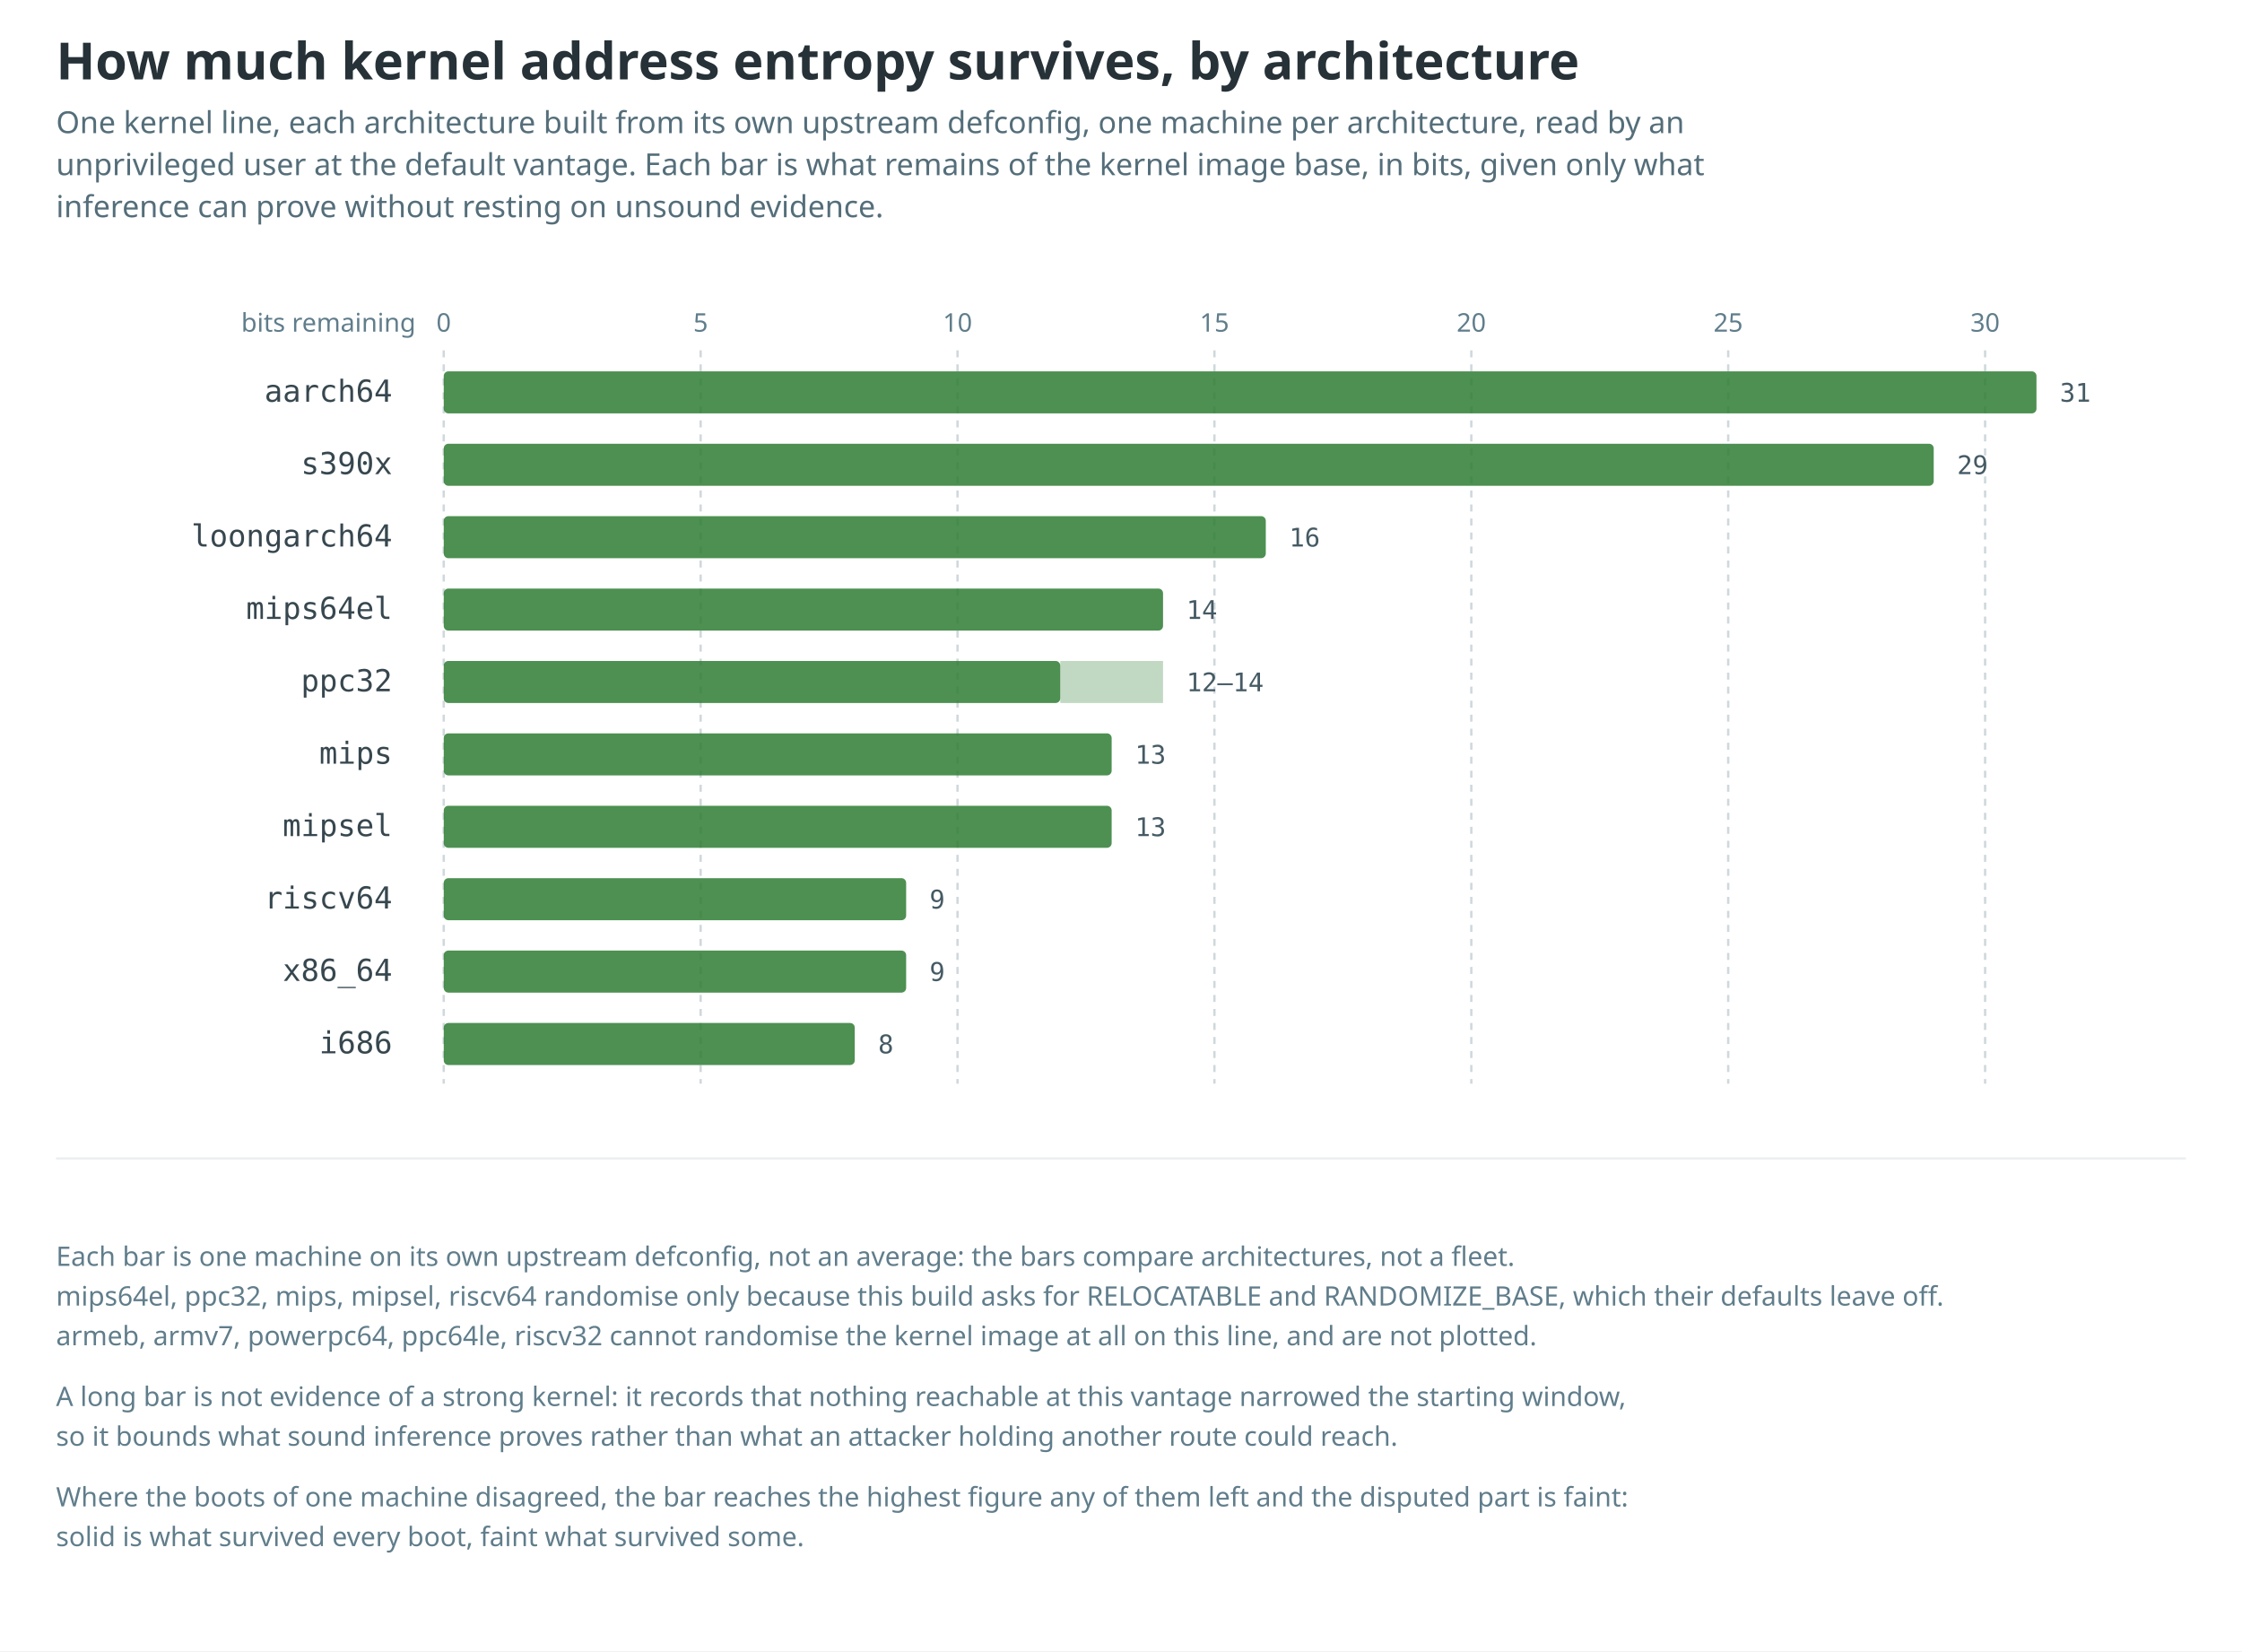
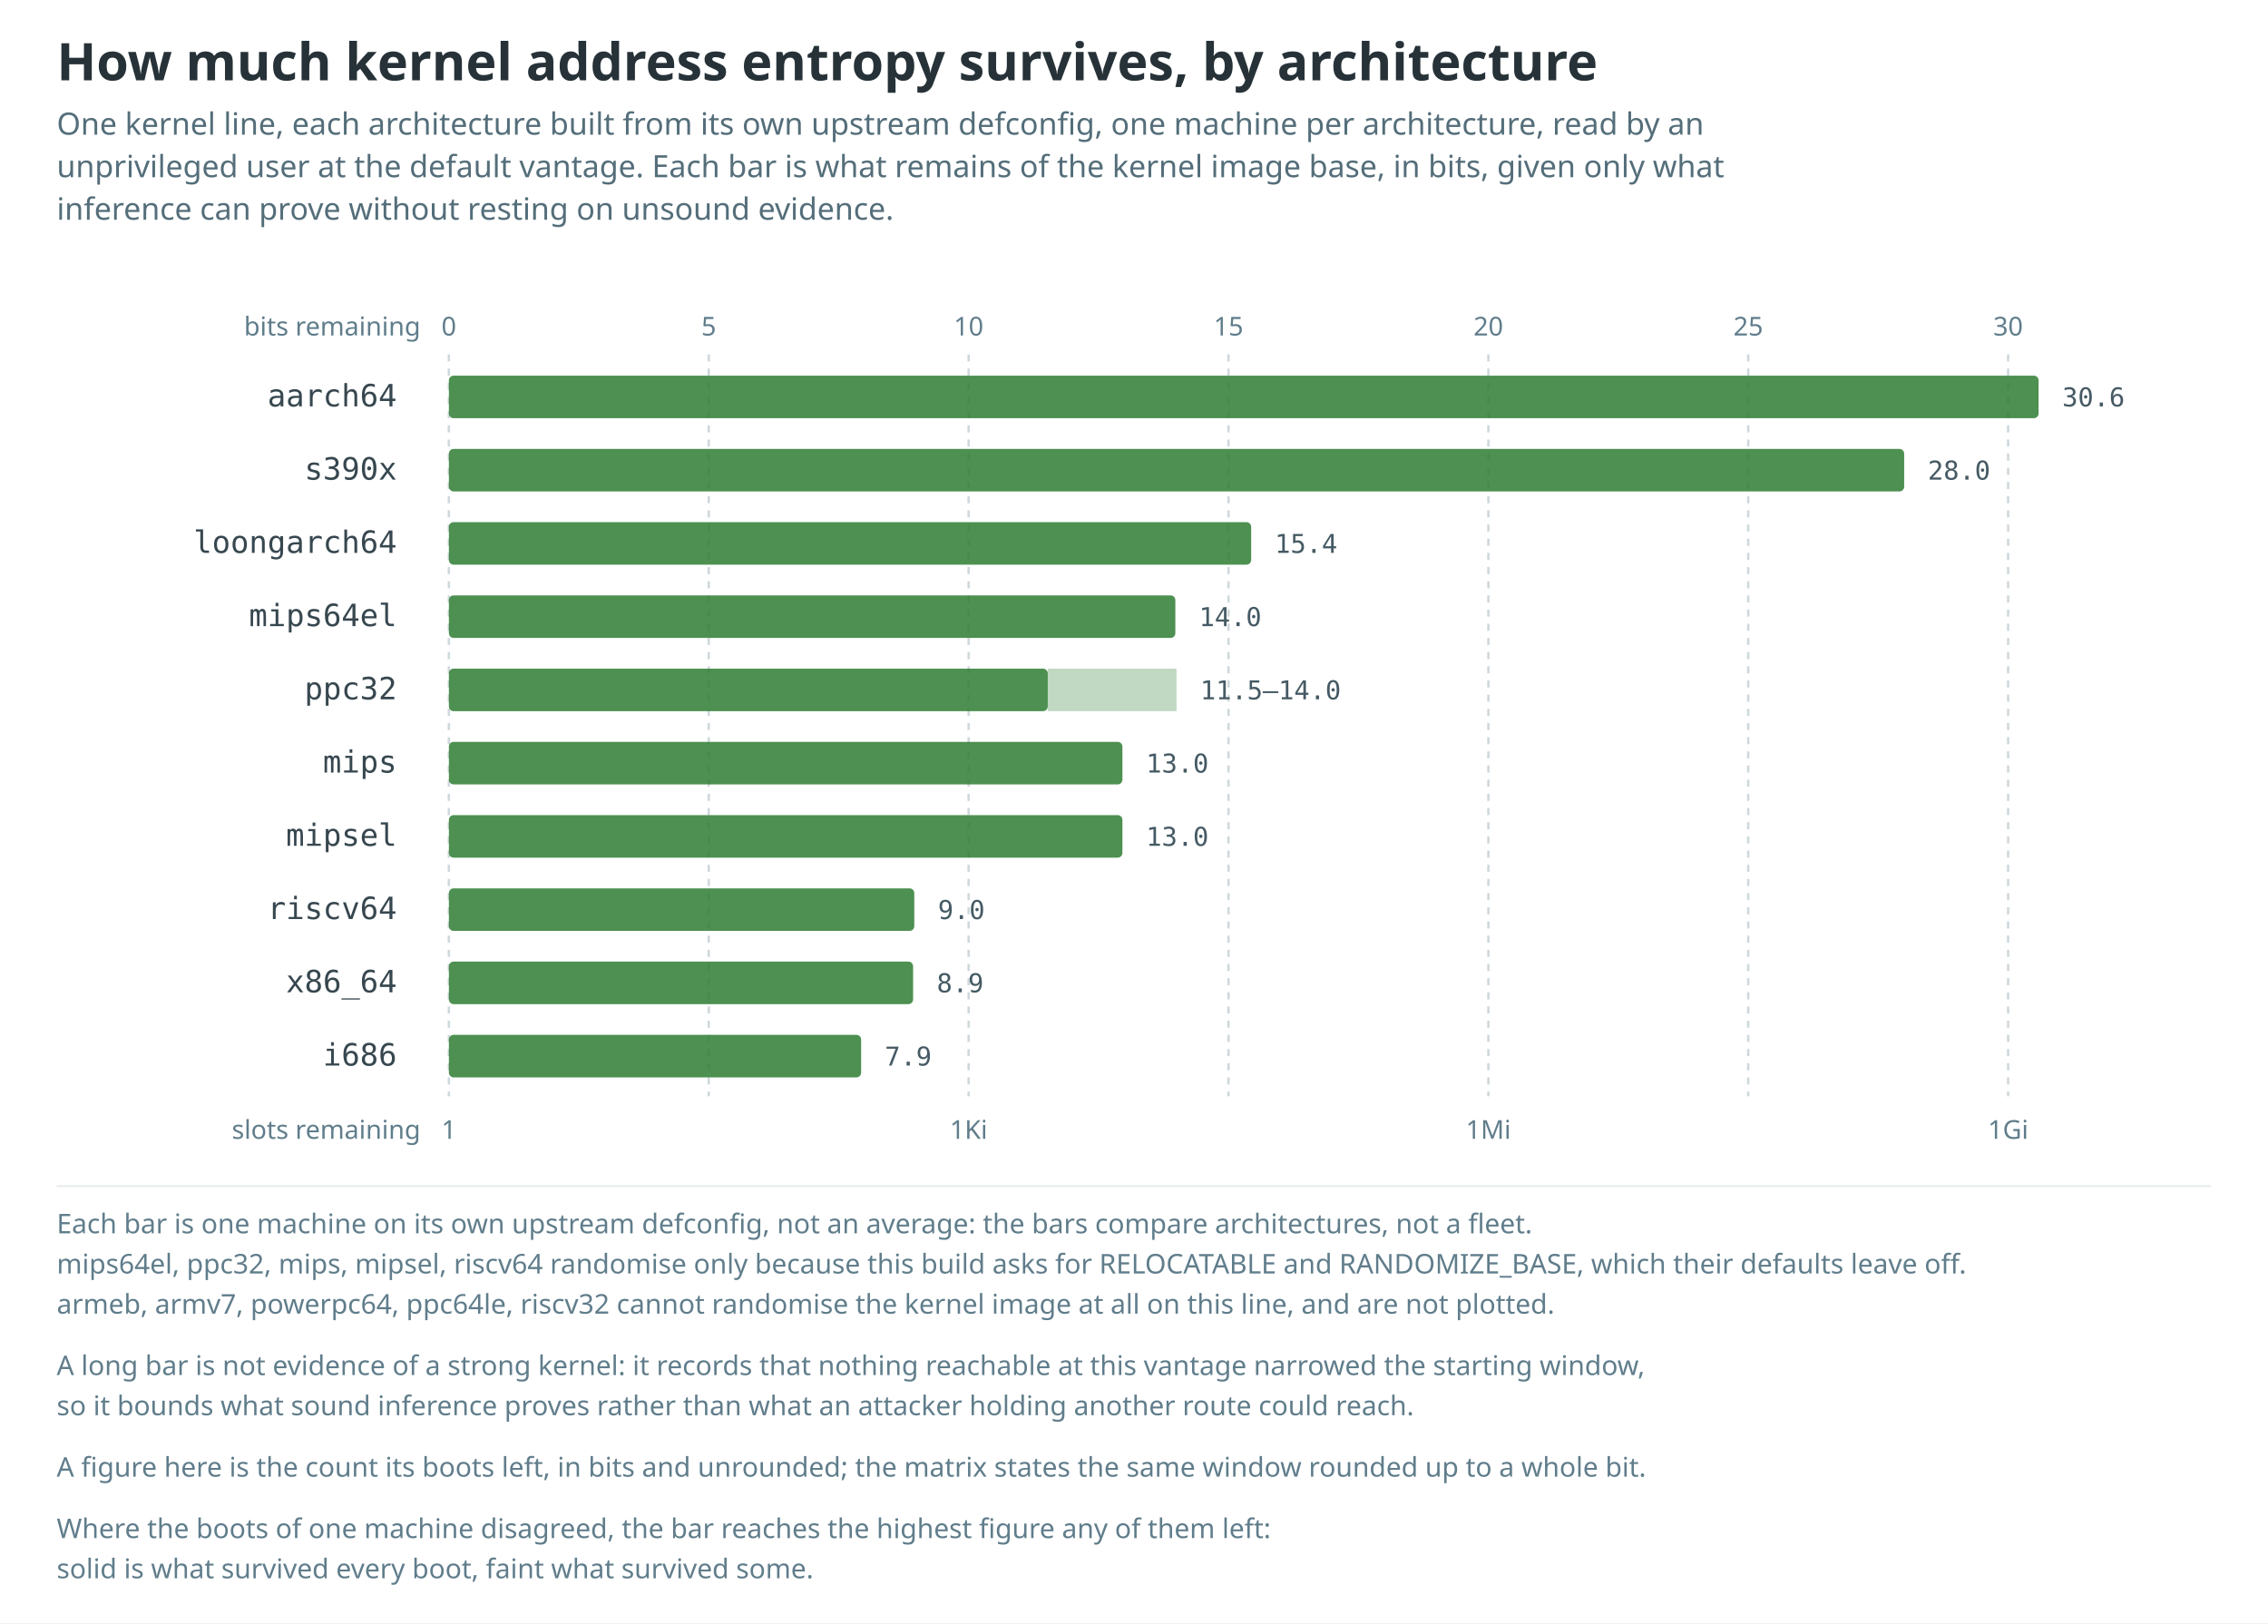
- <svg xmlns="http://www.w3.org/2000/svg" width="960" height="707" viewBox="0 0 960 707" font-family="sans-serif">
+ <svg xmlns="http://www.w3.org/2000/svg" width="960" height="687" viewBox="0 0 960 687" font-family="sans-serif">
  <style>
      .title { font-size: 22px; font-weight: 700; fill: #263238; }
      .sub   { font-size: 13px; fill: #546e7a; }
      .arch  { font-family: monospace; font-size: 13px; fill: #37474f; }
      .val   { font-family: monospace; font-size: 11px; fill: #455a64; }
      .note  { font-size: 11.5px; fill: #607d8b; }
      .axis  { font-size: 11px; fill: #607d8b; }
      .guide { stroke: #cfd8dc; stroke-width: 1; stroke-dasharray: 3 3; }
  </style>
-   <rect width="960" height="707" fill="#ffffff" />
+   <rect width="960" height="687" fill="#ffffff" />
  <text class="title" x="24" y="34">How much kernel address entropy survives, by architecture</text>
  <text class="sub" x="24" y="57">One kernel line, each architecture built from its own upstream defconfig, one machine per architecture, read by an</text>
  <text class="sub" x="24" y="75">unprivileged user at the default vantage. Each bar is what remains of the kernel image base, in bits, given only what</text>
  <text class="sub" x="24" y="93">inference can prove without resting on unsound evidence.</text>
  <line class="guide" x1="190.0" y1="150" x2="190.0" y2="464" />
  <text class="axis" x="190.0" y="142" text-anchor="middle">0</text>
  <line class="guide" x1="300.0" y1="150" x2="300.0" y2="464" />
  <text class="axis" x="300.0" y="142" text-anchor="middle">5</text>
  <line class="guide" x1="410.0" y1="150" x2="410.0" y2="464" />
  <text class="axis" x="410.0" y="142" text-anchor="middle">10</text>
  <line class="guide" x1="520.0" y1="150" x2="520.0" y2="464" />
  <text class="axis" x="520.0" y="142" text-anchor="middle">15</text>
  <line class="guide" x1="630.0" y1="150" x2="630.0" y2="464" />
  <text class="axis" x="630.0" y="142" text-anchor="middle">20</text>
  <line class="guide" x1="740.0" y1="150" x2="740.0" y2="464" />
  <text class="axis" x="740.0" y="142" text-anchor="middle">25</text>
  <line class="guide" x1="850.0" y1="150" x2="850.0" y2="464" />
  <text class="axis" x="850.0" y="142" text-anchor="middle">30</text>
  <text class="axis" x="178" y="142" text-anchor="end">bits remaining</text>
+   <text class="axis" x="190.0" y="482" text-anchor="middle">1</text>
+   <text class="axis" x="410.0" y="482" text-anchor="middle">1Ki</text>
+   <text class="axis" x="630.0" y="482" text-anchor="middle">1Mi</text>
+   <text class="axis" x="850.0" y="482" text-anchor="middle">1Gi</text>
+   <text class="axis" x="178" y="482" text-anchor="end">slots remaining</text>
  <text class="arch" x="168" y="172" text-anchor="end">aarch64</text>
-   <rect x="190" y="159" width="682.0" height="18" fill="#2e7d32" opacity="0.85" rx="2" />
-   <text class="val" x="882.0" y="172">31</text>
+   <rect x="190" y="159" width="672.9" height="18" fill="#2e7d32" opacity="0.85" rx="2" />
+   <text class="val" x="872.9" y="172">30.6</text>
  <text class="arch" x="168" y="203" text-anchor="end">s390x</text>
-   <rect x="190" y="190" width="638.0" height="18" fill="#2e7d32" opacity="0.85" rx="2" />
-   <text class="val" x="838.0" y="203">29</text>
+   <rect x="190" y="190" width="616.0" height="18" fill="#2e7d32" opacity="0.85" rx="2" />
+   <text class="val" x="816.0" y="203">28.0</text>
  <text class="arch" x="168" y="234" text-anchor="end">loongarch64</text>
-   <rect x="190" y="221" width="352.0" height="18" fill="#2e7d32" opacity="0.85" rx="2" />
-   <text class="val" x="552.0" y="234">16</text>
+   <rect x="190" y="221" width="339.6" height="18" fill="#2e7d32" opacity="0.85" rx="2" />
+   <text class="val" x="539.6" y="234">15.4</text>
  <text class="arch" x="168" y="265" text-anchor="end">mips64el</text>
-   <rect x="190" y="252" width="308.0" height="18" fill="#2e7d32" opacity="0.85" rx="2" />
-   <text class="val" x="508.0" y="265">14</text>
+   <rect x="190" y="252" width="307.5" height="18" fill="#2e7d32" opacity="0.85" rx="2" />
+   <text class="val" x="507.5" y="265">14.0</text>
  <text class="arch" x="168" y="296" text-anchor="end">ppc32</text>
-   <rect x="190" y="283" width="264.0" height="18" fill="#2e7d32" opacity="0.85" rx="2" />
-   <rect x="454.0" y="283" width="44.0" height="18" fill="#2e7d32" opacity="0.30" />
-   <text class="val" x="508.0" y="296">12–14</text>
+   <rect x="190" y="283" width="253.5" height="18" fill="#2e7d32" opacity="0.85" rx="2" />
+   <rect x="443.5" y="283" width="54.5" height="18" fill="#2e7d32" opacity="0.30" />
+   <text class="val" x="508.0" y="296">11.5–14.0</text>
  <text class="arch" x="168" y="327" text-anchor="end">mips</text>
-   <rect x="190" y="314" width="286.0" height="18" fill="#2e7d32" opacity="0.85" rx="2" />
-   <text class="val" x="486.0" y="327">13</text>
+   <rect x="190" y="314" width="285.1" height="18" fill="#2e7d32" opacity="0.85" rx="2" />
+   <text class="val" x="485.1" y="327">13.0</text>
  <text class="arch" x="168" y="358" text-anchor="end">mipsel</text>
-   <rect x="190" y="345" width="286.0" height="18" fill="#2e7d32" opacity="0.85" rx="2" />
-   <text class="val" x="486.0" y="358">13</text>
+   <rect x="190" y="345" width="285.1" height="18" fill="#2e7d32" opacity="0.85" rx="2" />
+   <text class="val" x="485.1" y="358">13.0</text>
  <text class="arch" x="168" y="389" text-anchor="end">riscv64</text>
-   <rect x="190" y="376" width="198.0" height="18" fill="#2e7d32" opacity="0.85" rx="2" />
-   <text class="val" x="398.0" y="389">9</text>
+   <rect x="190" y="376" width="197.0" height="18" fill="#2e7d32" opacity="0.85" rx="2" />
+   <text class="val" x="397.0" y="389">9.0</text>
  <text class="arch" x="168" y="420" text-anchor="end">x86_64</text>
-   <rect x="190" y="407" width="198.0" height="18" fill="#2e7d32" opacity="0.85" rx="2" />
-   <text class="val" x="398.0" y="420">9</text>
+   <rect x="190" y="407" width="196.5" height="18" fill="#2e7d32" opacity="0.85" rx="2" />
+   <text class="val" x="396.5" y="420">8.9</text>
  <text class="arch" x="168" y="451" text-anchor="end">i686</text>
-   <rect x="190" y="438" width="176.0" height="18" fill="#2e7d32" opacity="0.85" rx="2" />
-   <text class="val" x="376.0" y="451">8</text>
-   <line x1="24" y1="496" x2="936" y2="496" stroke="#eceff1" stroke-width="1" />
-   <text class="note" x="24" y="542">Each bar is one machine on its own upstream defconfig, not an average: the bars compare architectures, not a fleet.</text>
-   <text class="note" x="24" y="559">mips64el, ppc32, mips, mipsel, riscv64 randomise only because this build asks for RELOCATABLE and RANDOMIZE_BASE, which their defaults leave off.</text>
-   <text class="note" x="24" y="576">armeb, armv7, powerpc64, ppc64le, riscv32 cannot randomise the kernel image at all on this line, and are not plotted.</text>
-   <text class="note" x="24" y="602">A long bar is not evidence of a strong kernel: it records that nothing reachable at this vantage narrowed the starting window,</text>
-   <text class="note" x="24" y="619">so it bounds what sound inference proves rather than what an attacker holding another route could reach.</text>
-   <text class="note" x="24" y="645">Where the boots of one machine disagreed, the bar reaches the highest figure any of them left and the disputed part is faint:</text>
-   <text class="note" x="24" y="662">solid is what survived every boot, faint what survived some.</text>
+   <rect x="190" y="438" width="174.5" height="18" fill="#2e7d32" opacity="0.85" rx="2" />
+   <text class="val" x="374.5" y="451">7.9</text>
+   <line x1="24" y1="502" x2="936" y2="502" stroke="#eceff1" stroke-width="1" />
+   <text class="note" x="24" y="522">Each bar is one machine on its own upstream defconfig, not an average: the bars compare architectures, not a fleet.</text>
+   <text class="note" x="24" y="539">mips64el, ppc32, mips, mipsel, riscv64 randomise only because this build asks for RELOCATABLE and RANDOMIZE_BASE, which their defaults leave off.</text>
+   <text class="note" x="24" y="556">armeb, armv7, powerpc64, ppc64le, riscv32 cannot randomise the kernel image at all on this line, and are not plotted.</text>
+   <text class="note" x="24" y="582">A long bar is not evidence of a strong kernel: it records that nothing reachable at this vantage narrowed the starting window,</text>
+   <text class="note" x="24" y="599">so it bounds what sound inference proves rather than what an attacker holding another route could reach.</text>
+   <text class="note" x="24" y="625">A figure here is the count its boots left, in bits and unrounded; the matrix states the same window rounded up to a whole bit.</text>
+   <text class="note" x="24" y="651">Where the boots of one machine disagreed, the bar reaches the highest figure any of them left:</text>
+   <text class="note" x="24" y="668">solid is what survived every boot, faint what survived some.</text>
</svg>
